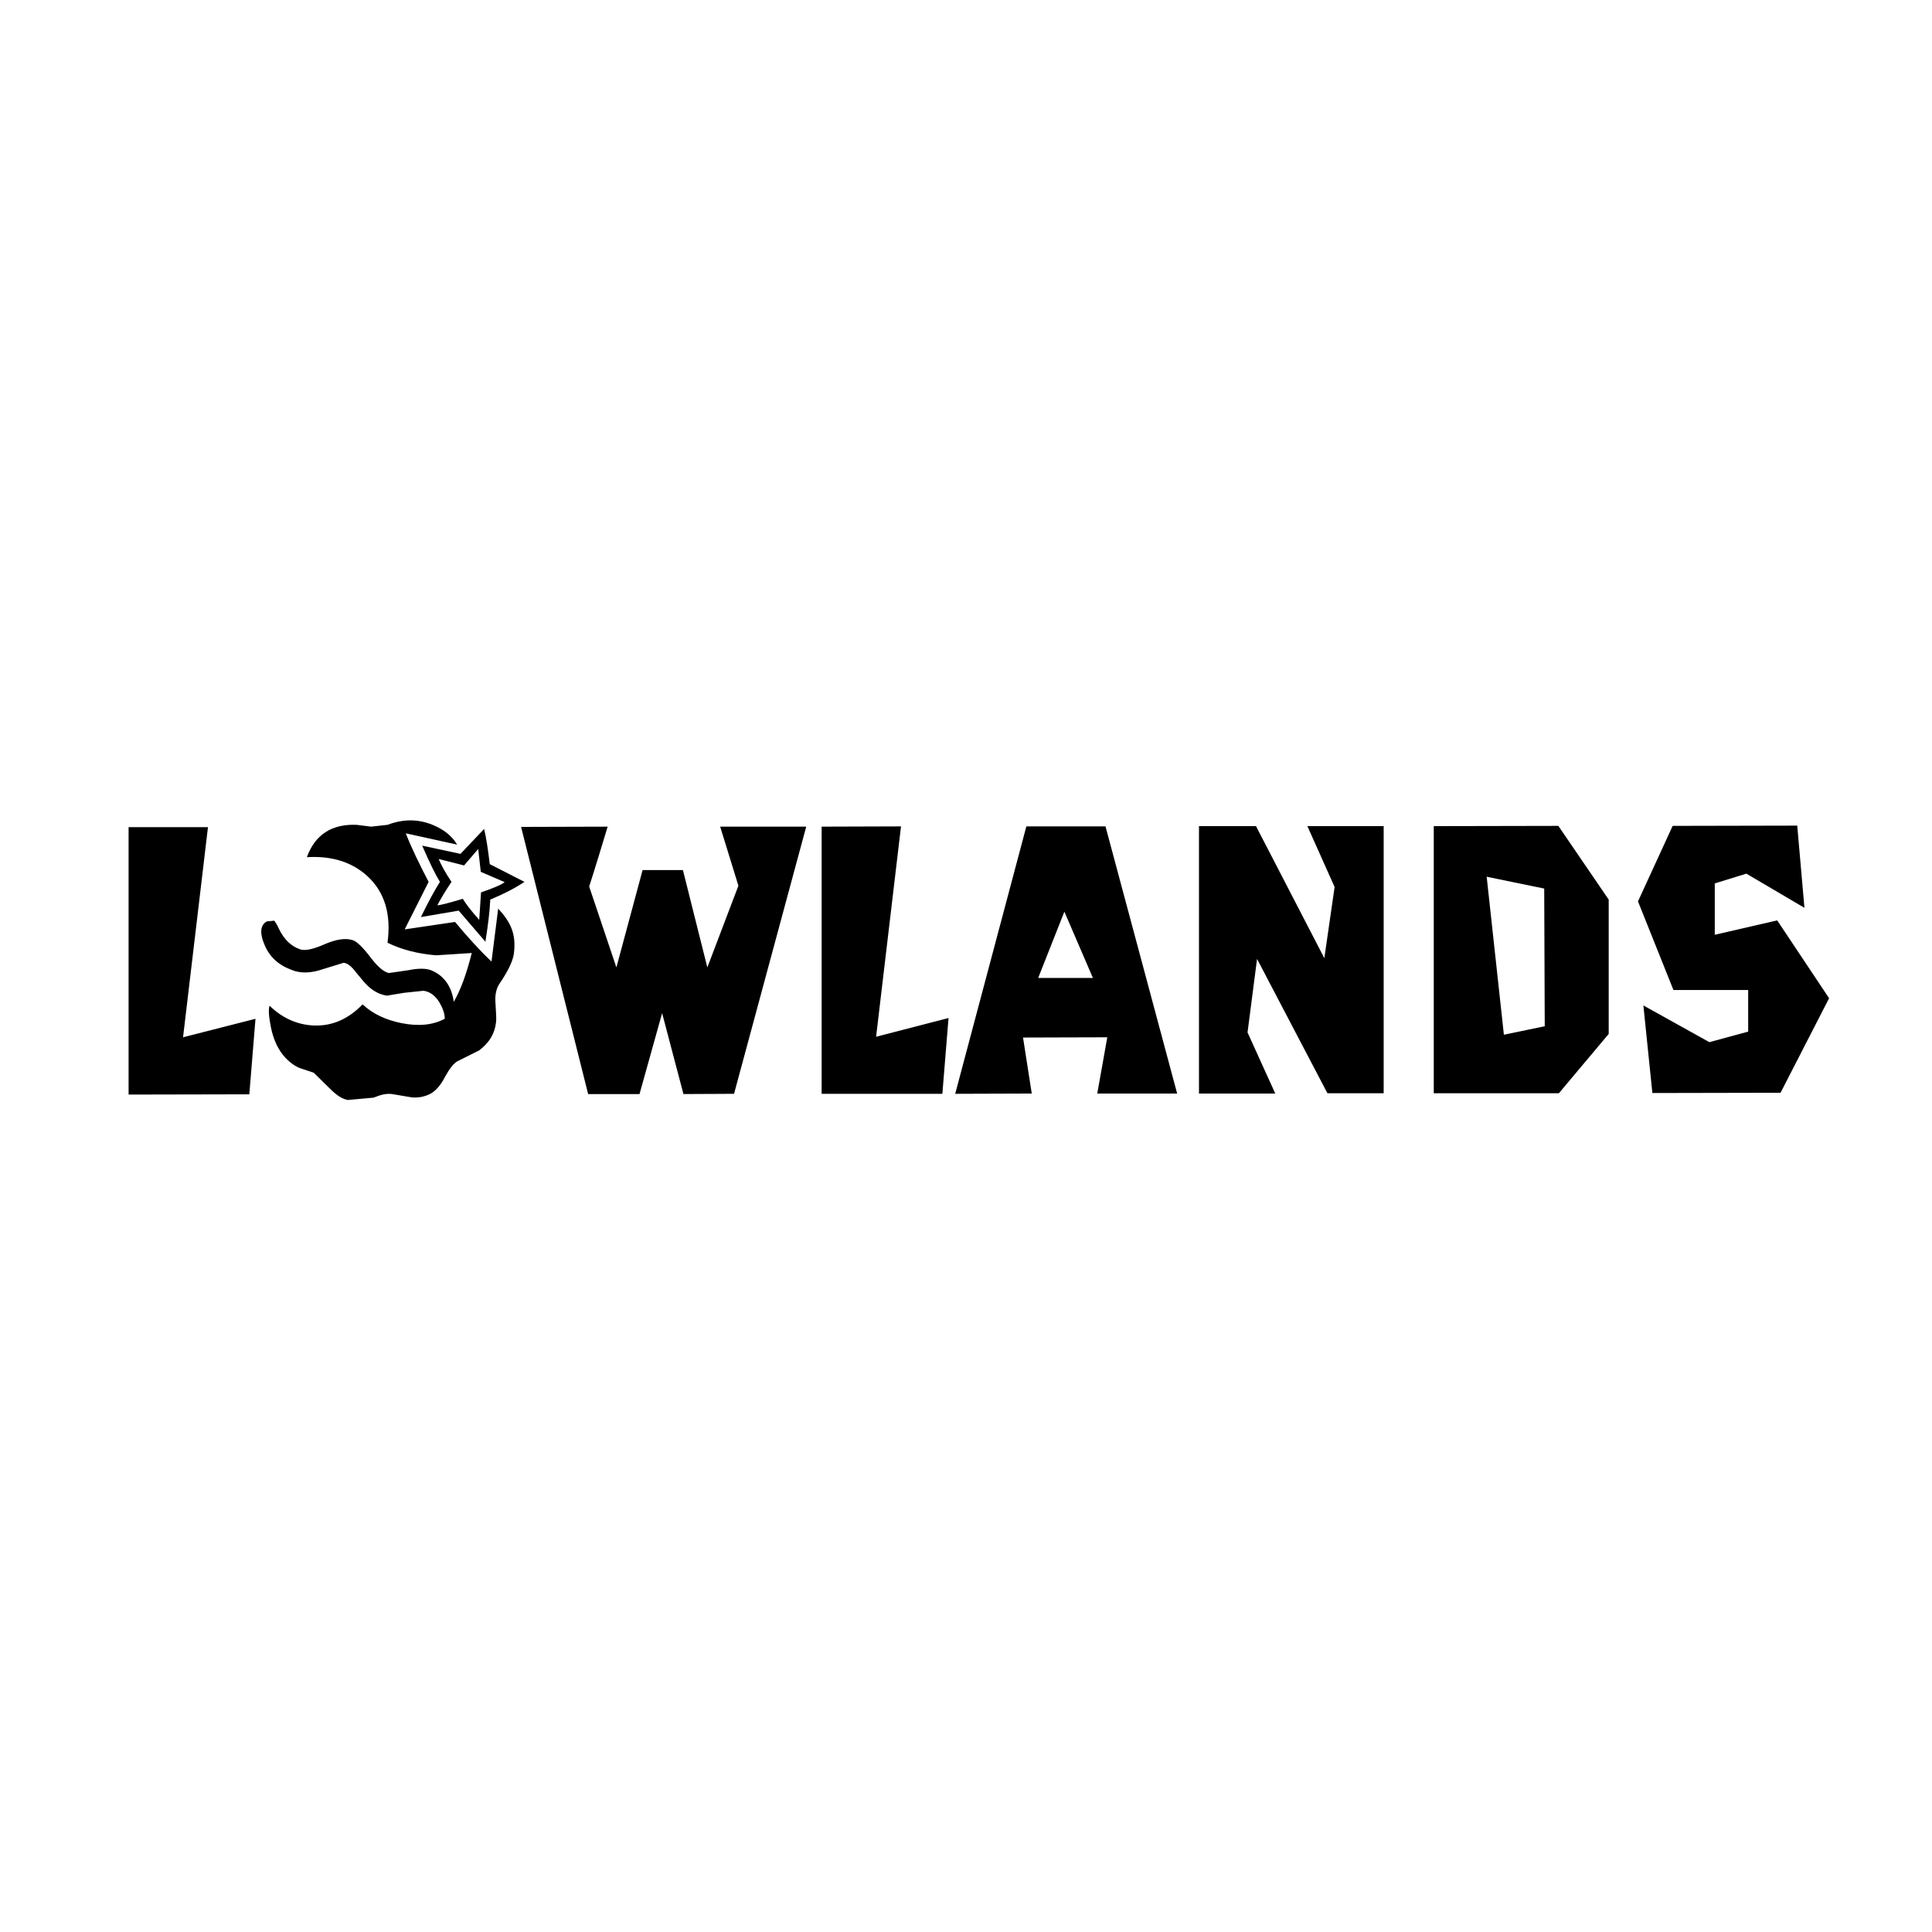
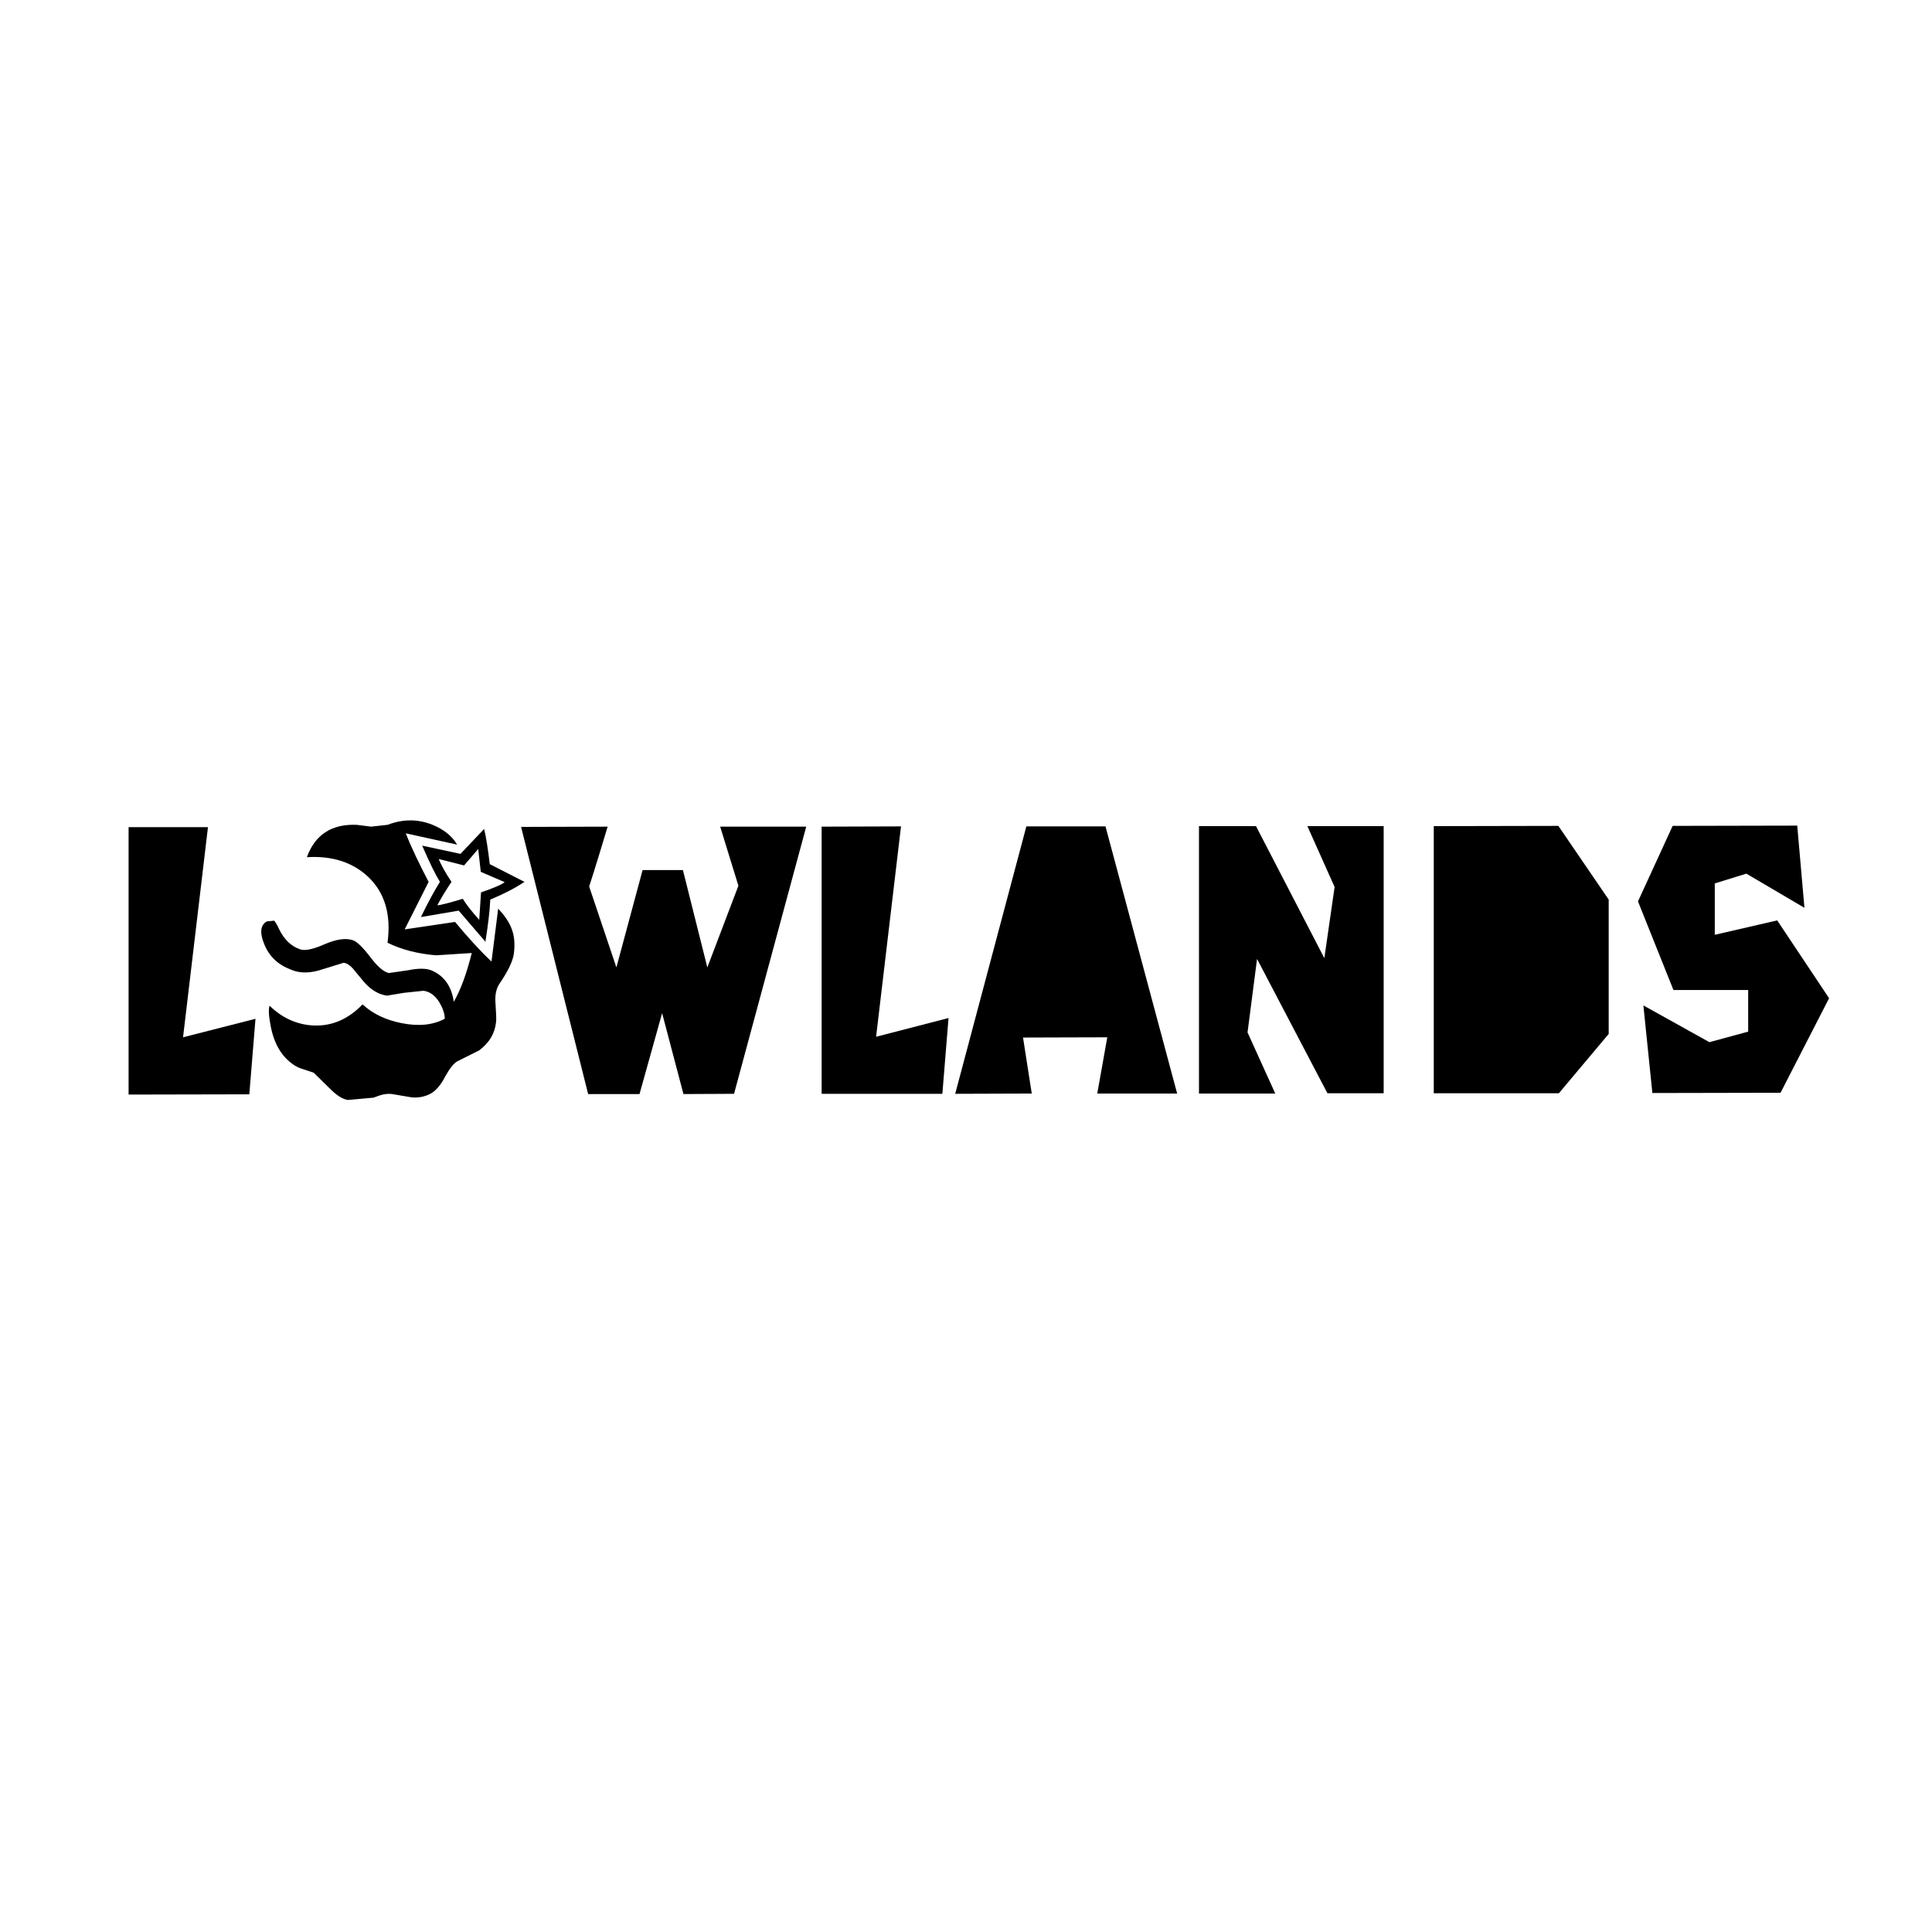
<svg xmlns="http://www.w3.org/2000/svg" width="2500" height="2500" viewBox="0 0 192.756 192.756" version="1.1" id="svg4">
  <defs id="defs4" />
  <g fill-rule="evenodd" clip-rule="evenodd" id="g4">
-     <path d="M20.749 82.526H12.83v26.679l12.045-.025.615-7.535-7.227 1.845 2.486-20.964zM58.781 88.446c.641-1.974 1.23-3.946 1.845-5.971l-8.636.025 6.689 26.654h5.126l2.255-8.074 2.127 8.074 5.049-.025 7.201-26.654h-8.585l1.819 5.895-3.101 8.15-2.435-9.714h-4.023l-2.614 9.714-2.717-8.074zM89.894 82.449l-7.919.026v26.654H94.02l.615-7.561-7.227 1.871 2.486-20.99zM110.295 82.449H102.4l-7.099 26.68 7.638-.025-.871-5.588 8.406-.025-1 5.613h7.971l-7.15-26.655zm-1.256 15.121h-5.459l2.613-6.613 2.846 6.613zM125.312 82.423h-5.689v26.681h7.611l-2.767-6.1.949-7.331 7.022 13.403h5.611V82.423h-7.611l2.716 6.074-1.025 7.099-6.817-13.173zM155.477 82.398l-12.43.025v26.653h12.48l4.973-5.92V89.753l-5.023-7.355zm-7.151 5.074l5.74 1.179.053 13.738-4.076.846-1.717-15.763zM166.881 82.398l-3.459 7.534 3.537 8.841h7.457v4.153l-3.869 1.051-6.586-3.665.896 8.739 12.789-.026 4.842-9.431-5.176-7.765-6.228 1.435v-5.126l3.152-.973 5.793 3.408-.718-8.201-12.43.026zM42.764 87.984c-.948-1.819-1.717-3.408-2.281-4.844l5.125 1.128c-.512-.872-1.357-1.538-2.511-1.999-1.436-.563-2.896-.563-4.434.025l-1.64.18-1.436-.18c-2.485-.102-4.152.974-4.972 3.229 2.486-.154 4.511.487 6.048 1.896 1.717 1.59 2.383 3.793 1.999 6.638 1.41.692 3.024 1.102 4.844 1.255l3.562-.23c-.512 2.051-1.102 3.665-1.794 4.87-.206-1.512-.949-2.588-2.205-3.127-.538-.23-1.332-.23-2.332-.025l-1.948.281c-.512-.127-1.102-.614-1.82-1.562-.743-.974-1.332-1.564-1.768-1.717-.718-.23-1.615-.103-2.768.384-1.153.513-1.974.692-2.46.539-.923-.308-1.614-.974-2.127-2.024-.205-.462-.385-.718-.487-.846l-.744.077c-.641.359-.717 1.154-.256 2.255.487 1.23 1.384 2.076 2.691 2.563.897.385 1.948.359 3.152-.051l2.076-.642c.308.026.615.231.922.563l.846 1.025c.794 1.025 1.64 1.564 2.562 1.691l1.691-.281 1.948-.205c.641.076 1.179.486 1.589 1.152.333.564.539 1.129.539 1.641-1.205.641-2.64.77-4.306.436-1.563-.307-2.87-.922-3.896-1.871-1.461 1.512-3.126 2.205-4.972 2.102-1.641-.102-3.076-.768-4.306-1.973-.128.385-.077 1.076.128 2.127.256 1.281.743 2.307 1.435 3.049.564.59 1.128.975 1.692 1.129l1.153.385 1.64 1.613c.641.641 1.23 1.025 1.769 1.104l2.563-.232c.743-.307 1.333-.436 1.845-.357l1.974.332a3.394 3.394 0 0 0 1.794-.332c.563-.283 1.102-.898 1.537-1.77.461-.82.872-1.332 1.23-1.512l2.152-1.076c1.025-.77 1.589-1.717 1.692-2.922.026-.154 0-.82-.077-1.998-.026-.693.103-1.256.384-1.691.897-1.307 1.358-2.307 1.461-3.025.128-1 .052-1.845-.256-2.589-.23-.589-.666-1.229-1.307-1.922l-.667 5.28c-1.102-1.025-2.332-2.384-3.639-3.947l-5.023.743 2.389-4.742z" id="path3" />
+     <path d="M 42.764,87.984 C 41.816,86.165 41.047,84.576 40.483,83.14 l 5.125,1.128 c -0.512,-0.872 -1.357,-1.538 -2.511,-1.999 -1.436,-0.563 -2.896,-0.563 -4.434,0.025 l -1.64,0.18 -1.436,-0.18 c -2.485,-0.102 -4.152,0.974 -4.972,3.229 2.486,-0.154 4.511,0.487 6.048,1.896 1.717,1.59 2.383,3.793 1.999,6.638 1.41,0.692 3.024,1.102 4.844,1.255 l 3.562,-0.23 c -0.512,2.051 -1.102,3.665 -1.794,4.87 -0.206,-1.512 -0.949,-2.588 -2.205,-3.127 -0.538,-0.23 -1.332,-0.23 -2.332,-0.025 l -1.948,0.281 c -0.512,-0.127 -1.102,-0.614 -1.82,-1.562 -0.743,-0.974 -1.332,-1.564 -1.768,-1.717 -0.718,-0.23 -1.615,-0.103 -2.768,0.384 -1.153,0.513 -1.974,0.692 -2.46,0.539 -0.923,-0.308 -1.614,-0.974 -2.127,-2.024 -0.205,-0.462 -0.385,-0.718 -0.487,-0.846 l -0.744,0.077 c -0.641,0.359 -0.717,1.154 -0.256,2.255 0.487,1.23 1.384,2.076 2.691,2.563 0.897,0.385 1.948,0.359 3.152,-0.051 l 2.076,-0.642 c 0.308,0.026 0.615,0.231 0.922,0.563 l 0.846,1.025 c 0.794,1.025 1.64,1.564 2.562,1.691 l 1.691,-0.281 1.948,-0.205 c 0.641,0.076 1.179,0.486 1.589,1.152 0.333,0.564 0.539,1.129 0.539,1.641 -1.205,0.641 -2.64,0.77 -4.306,0.436 -1.563,-0.307 -2.87,-0.922 -3.896,-1.871 -1.461,1.512 -3.126,2.205 -4.972,2.102 -1.641,-0.102 -3.076,-0.768 -4.306,-1.973 -0.128,0.385 -0.077,1.076 0.128,2.127 0.256,1.281 0.743,2.307 1.435,3.049 0.564,0.59 1.128,0.975 1.692,1.129 l 1.153,0.385 1.64,1.613 c 0.641,0.641 1.23,1.025 1.769,1.104 l 2.563,-0.232 c 0.743,-0.307 1.333,-0.436 1.845,-0.357 l 1.974,0.332 a 3.394,3.394 0 0 0 1.794,-0.332 c 0.563,-0.283 1.102,-0.898 1.537,-1.77 0.461,-0.82 0.872,-1.332 1.23,-1.512 l 2.152,-1.076 c 1.025,-0.77 1.589,-1.717 1.692,-2.922 0.026,-0.154 0,-0.82 -0.077,-1.998 -0.026,-0.693 0.103,-1.256 0.384,-1.691 0.897,-1.307 1.358,-2.307 1.461,-3.025 0.128,-1 0.052,-1.845 -0.256,-2.589 -0.23,-0.589 -0.666,-1.229 -1.307,-1.922 l -0.667,5.28 c -1.102,-1.025 -2.332,-2.384 -3.639,-3.947 l -5.023,0.743 z" id="path11" />
+     <path d="m 166.881,82.398 -3.459,7.534 3.537,8.841 h 7.457 v 4.153 l -3.869,1.051 -6.586,-3.665 0.896,8.739 12.789,-0.026 4.842,-9.431 -5.176,-7.765 -6.228,1.435 v -5.126 l 3.152,-0.973 5.793,3.408 -0.718,-8.201 z" id="path10" />
+     <path d="m 155.477,82.398 -12.43,0.025 v 26.653 h 12.48 l 4.973,-5.92 V 89.753 Z" id="path9" />
+     <path d="m 148.326,87.472 5.74,1.179 0.053,13.738 -4.076,0.846 z" id="path8" />
+     <path d="m 125.312,82.423 h -5.689 v 26.681 h 7.611 l -2.767,-6.1 0.949,-7.331 7.022,13.403 h 5.611 V 82.423 h -7.611 l 2.716,6.074 -1.025,7.099 z" id="path7" />
+     <path d="M 110.295,82.449 H 102.4 l -7.099,26.68 7.638,-0.025 -0.871,-5.588 8.406,-0.025 -1,5.613 h 7.971 z" id="path6" />
+     <path d="m 109.039,97.57 h -5.459 l 2.613,-6.613 z" id="path5" />
+     <path d="m 89.894,82.449 -7.919,0.026 v 26.654 H 94.02 l 0.615,-7.561 -7.227,1.871 z" id="path2" />
+     <path d="m 58.781,88.446 c 0.641,-1.974 1.23,-3.946 1.845,-5.971 l -8.636,0.025 6.689,26.654 h 5.126 l 2.255,-8.074 2.127,8.074 5.049,-0.025 7.201,-26.654 h -8.585 l 1.819,5.895 -3.101,8.15 -2.435,-9.714 h -4.023 l -2.614,9.714 z" id="path1" />
+     <path d="M 20.749,82.526 H 12.83 v 26.679 l 12.045,-0.025 0.615,-7.535 -7.227,1.845 z" id="path3" />
    <path d="m 48.299,82.706 -2.357,2.485 -3.819,-0.82 c 0.743,1.717 1.333,2.921 1.769,3.613 -0.513,0.82 -1.154,1.974 -1.897,3.511 l 3.768,-0.641 2.665,3.101 c 0.256,-1.614 0.436,-3.023 0.487,-4.202 1.409,-0.59 2.537,-1.18 3.409,-1.769 l -3.46,-1.768 c -0.18,-1.511 -0.36,-2.691 -0.565,-3.51 z m -4.664,7.611 c 0.333,-0.641 0.794,-1.41 1.41,-2.333 -0.563,-0.845 -1,-1.614 -1.281,-2.281 l 2.537,0.641 1.41,-1.64 0.256,2.281 2.383,1.025 c -0.308,0.256 -1.102,0.59 -2.358,1.025 l -0.18,2.742 c -0.794,-0.897 -1.332,-1.589 -1.64,-2.102 -1.383,0.411 -2.23,0.642 -2.537,0.642 z" id="path4" />
  </g>
</svg>
